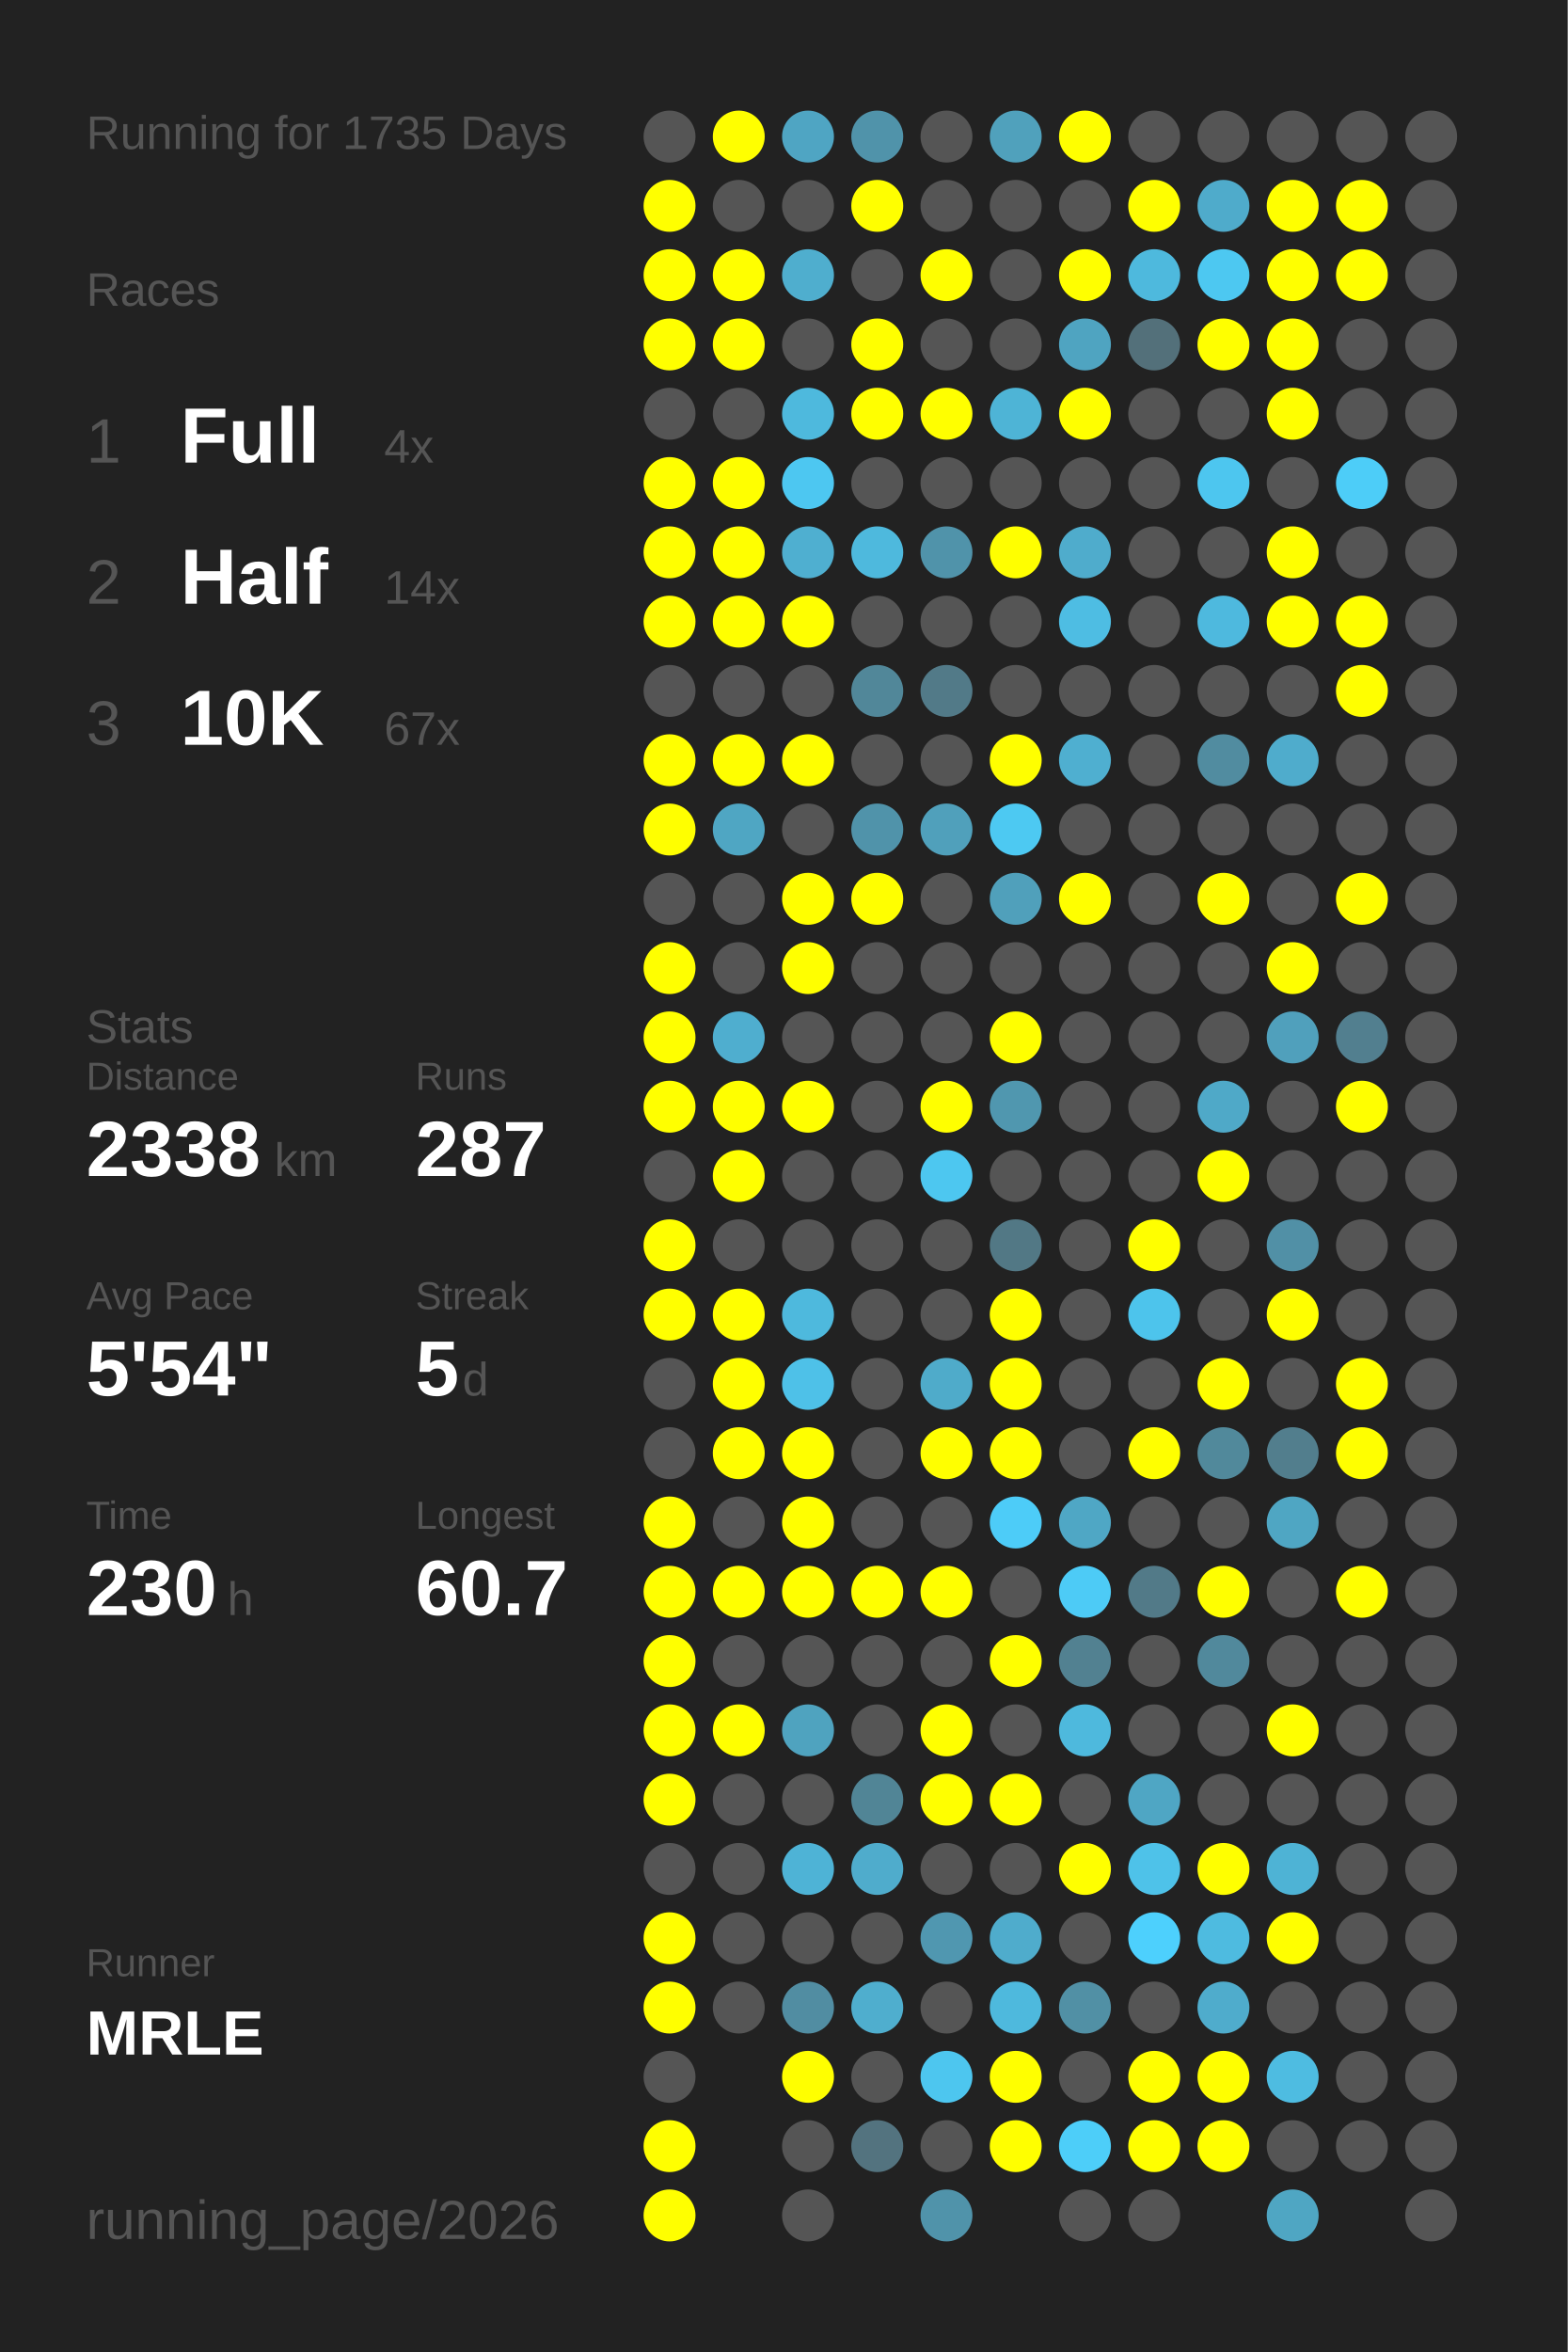
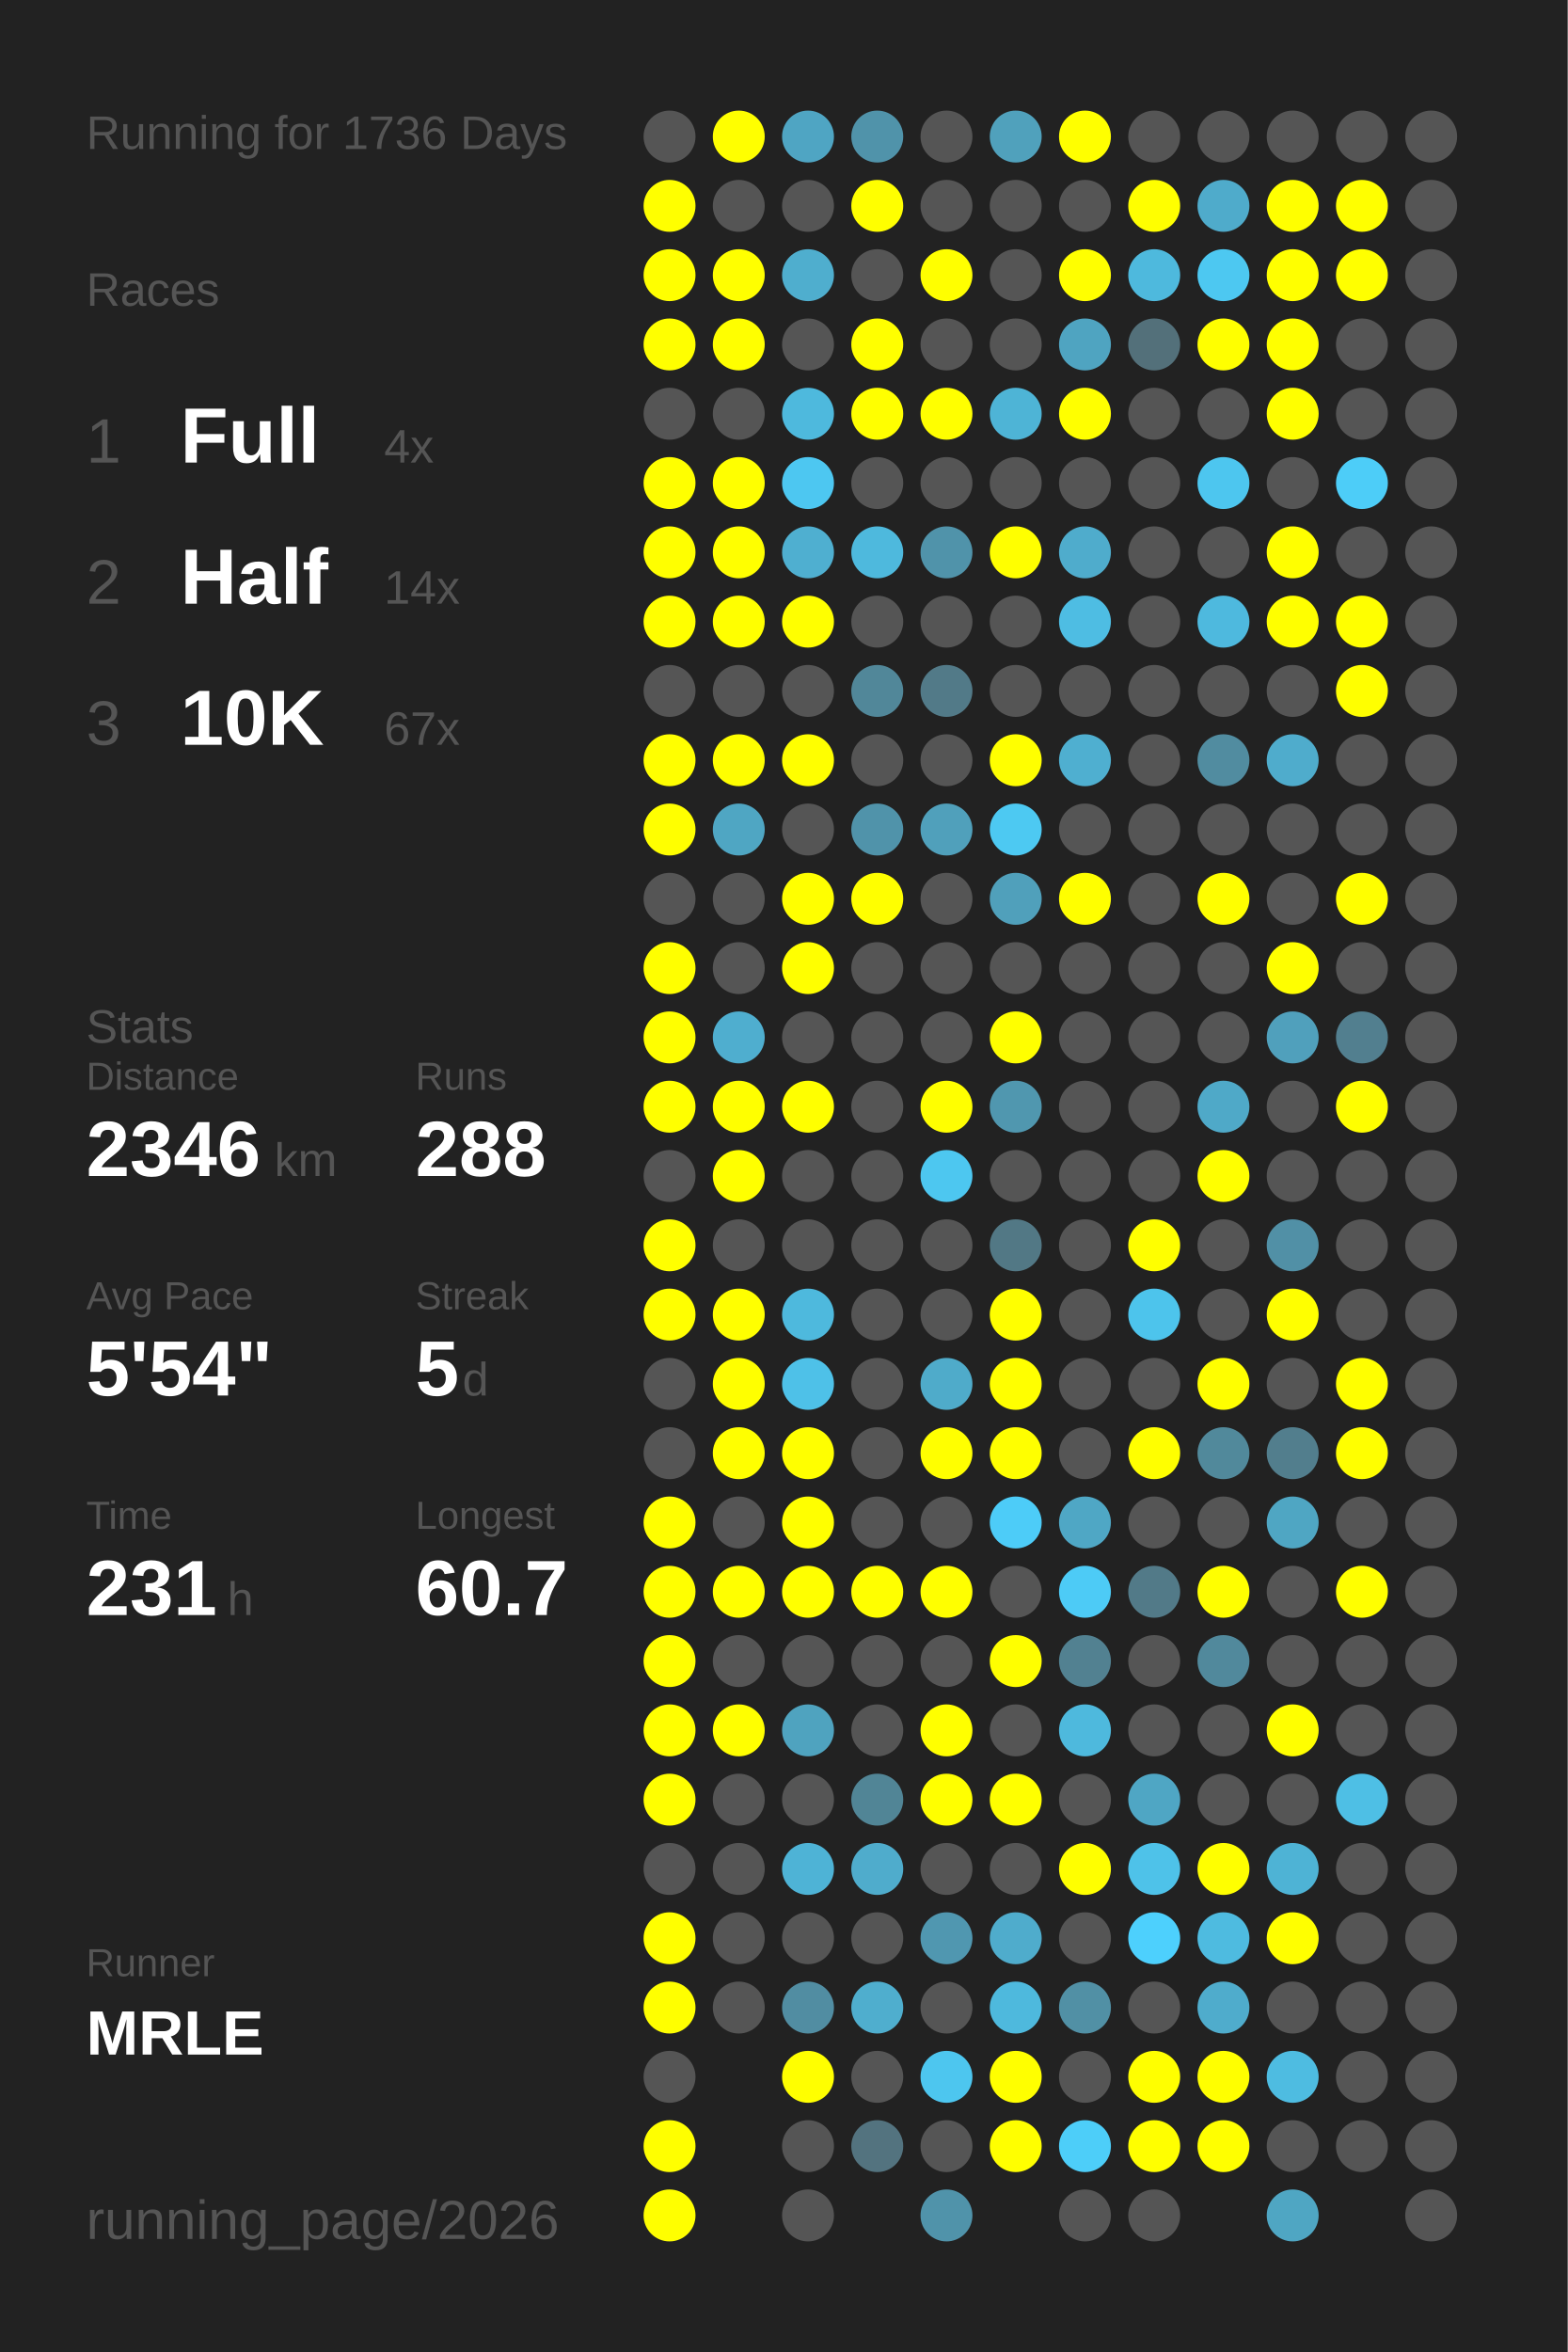
<svg xmlns="http://www.w3.org/2000/svg" baseProfile="full" height="300mm" version="1.1" viewBox="0,0,200,300" width="200mm">
  <defs />
  <rect fill="#222222" height="300" width="200" x="0" y="0" />
-   <text fill="#555555" style="font-size:6px; font-family:Arial;" x="11" y="19">Running for 1735 Days</text>
+   <text fill="#555555" style="font-size:6px; font-family:Arial;" x="11" y="19">Running for 1736 Days</text>
  <text fill="#555555" style="font-size:6px; font-family:Arial;" x="11" y="39">Races</text>
  <text fill="#555555" style="font-size:8px; font-family:Arial;" x="11" y="59">1</text>
  <text fill="#FFFFFF" style="font-size:10px; font-family:Arial; font-weight:bold;" x="23" y="59">Full</text>
  <text fill="#555555" style="font-size:6px; font-family:Arial;" x="49" y="59">4x</text>
  <text fill="#555555" style="font-size:8px; font-family:Arial;" x="11" y="77">2</text>
  <text fill="#FFFFFF" style="font-size:10px; font-family:Arial; font-weight:bold;" x="23" y="77">Half</text>
  <text fill="#555555" style="font-size:6px; font-family:Arial;" x="49" y="77">14x</text>
  <text fill="#555555" style="font-size:8px; font-family:Arial;" x="11" y="95">3</text>
  <text fill="#FFFFFF" style="font-size:10px; font-family:Arial; font-weight:bold;" x="23" y="95">10K</text>
  <text fill="#555555" style="font-size:6px; font-family:Arial;" x="49" y="95">67x</text>
  <text fill="#555555" style="font-size:6px; font-family:Arial;" x="11" y="133">Stats</text>
  <text fill="#555555" style="font-size:5px; font-family:Arial;" x="11" y="139">Distance</text>
-   <text fill="#FFFFFF" style="font-size:10px; font-family:Arial; font-weight:bold;" x="11" y="150">2338</text>
+   <text fill="#FFFFFF" style="font-size:10px; font-family:Arial; font-weight:bold;" x="11" y="150">2346</text>
  <text fill="#555555" style="font-size:6px; font-family:Arial;" x="35" y="150">km</text>
  <text fill="#555555" style="font-size:5px; font-family:Arial;" x="53" y="139">Runs</text>
-   <text fill="#FFFFFF" style="font-size:10px; font-family:Arial; font-weight:bold;" x="53" y="150">287</text>
+   <text fill="#FFFFFF" style="font-size:10px; font-family:Arial; font-weight:bold;" x="53" y="150">288</text>
  <text fill="#555555" style="font-size:5px; font-family:Arial;" x="11" y="167">Avg Pace</text>
  <text fill="#FFFFFF" style="font-size:10px; font-family:Arial; font-weight:bold;" x="11" y="178">5'54"</text>
  <text fill="#555555" style="font-size:5px; font-family:Arial;" x="53" y="167">Streak</text>
  <text fill="#FFFFFF" style="font-size:10px; font-family:Arial; font-weight:bold;" x="53" y="178">5</text>
  <text fill="#555555" style="font-size:6px; font-family:Arial;" x="59" y="178">d</text>
  <text fill="#555555" style="font-size:5px; font-family:Arial;" x="11" y="195">Time</text>
-   <text fill="#FFFFFF" style="font-size:10px; font-family:Arial; font-weight:bold;" x="11" y="206">230</text>
+   <text fill="#FFFFFF" style="font-size:10px; font-family:Arial; font-weight:bold;" x="11" y="206">231</text>
  <text fill="#555555" style="font-size:6px; font-family:Arial;" x="29" y="206">h</text>
  <text fill="#555555" style="font-size:5px; font-family:Arial;" x="53" y="195">Longest</text>
  <text fill="#FFFFFF" style="font-size:10px; font-family:Arial; font-weight:bold;" x="53" y="206">60.7</text>
  <text fill="#555555" style="font-size:5px; font-family:Arial;" x="11" y="252.065">Runner</text>
  <text fill="#FFFFFF" style="font-size:8px; font-family:Arial; font-weight:bold;" x="11" y="262.065">MRLE</text>
  <text fill="#555555" style="font-size:7px; font-family:Arial;" x="11" y="285.581">running_page/2026</text>
  <circle cx="85.417" cy="17.419" fill="#555555" r="3.312" />
  <circle cx="85.417" cy="26.258" fill="#FFFF00" r="3.312" />
  <circle cx="85.417" cy="35.097" fill="#FFFF00" r="3.312" />
  <circle cx="85.417" cy="43.935" fill="#FFFF00" r="3.312" />
  <circle cx="85.417" cy="52.774" fill="#555555" r="3.312" />
  <circle cx="85.417" cy="61.613" fill="#FFFF00" r="3.312" />
  <circle cx="85.417" cy="70.452" fill="#FFFF00" r="3.312" />
  <circle cx="85.417" cy="79.29" fill="#FFFF00" r="3.312" />
  <circle cx="85.417" cy="88.129" fill="#555555" r="3.312" />
  <circle cx="85.417" cy="96.968" fill="#FFFF00" r="3.312" />
  <circle cx="85.417" cy="105.806" fill="#FFFF00" r="3.312" />
  <circle cx="85.417" cy="114.645" fill="#555555" r="3.312" />
  <circle cx="85.417" cy="123.484" fill="#FFFF00" r="3.312" />
  <circle cx="85.417" cy="132.323" fill="#FFFF00" r="3.312" />
  <circle cx="85.417" cy="141.161" fill="#FFFF00" r="3.312" />
  <circle cx="85.417" cy="150" fill="#555555" r="3.312" />
  <circle cx="85.417" cy="158.839" fill="#FFFF00" r="3.312" />
  <circle cx="85.417" cy="167.677" fill="#FFFF00" r="3.312" />
  <circle cx="85.417" cy="176.516" fill="#555555" r="3.312" />
  <circle cx="85.417" cy="185.355" fill="#555555" r="3.312" />
  <circle cx="85.417" cy="194.194" fill="#FFFF00" r="3.312" />
  <circle cx="85.417" cy="203.032" fill="#FFFF00" r="3.312" />
  <circle cx="85.417" cy="211.871" fill="#FFFF00" r="3.312" />
  <circle cx="85.417" cy="220.71" fill="#FFFF00" r="3.312" />
  <circle cx="85.417" cy="229.548" fill="#FFFF00" r="3.312" />
  <circle cx="85.417" cy="238.387" fill="#555555" r="3.312" />
  <circle cx="85.417" cy="247.226" fill="#FFFF00" r="3.312" />
  <circle cx="85.417" cy="256.065" fill="#FFFF00" r="3.312" />
  <circle cx="85.417" cy="264.903" fill="#555555" r="3.312" />
  <circle cx="85.417" cy="273.742" fill="#FFFF00" r="3.312" />
  <circle cx="85.417" cy="282.581" fill="#FFFF00" r="3.312" />
  <circle cx="94.25" cy="17.419" fill="#FFFF00" r="3.312" />
  <circle cx="94.25" cy="26.258" fill="#555555" r="3.312" />
  <circle cx="94.25" cy="35.097" fill="#FFFF00" r="3.312" />
  <circle cx="94.25" cy="43.935" fill="#FFFF00" r="3.312" />
  <circle cx="94.25" cy="52.774" fill="#555555" r="3.312" />
  <circle cx="94.25" cy="61.613" fill="#FFFF00" r="3.312" />
  <circle cx="94.25" cy="70.452" fill="#FFFF00" r="3.312" />
  <circle cx="94.25" cy="79.29" fill="#FFFF00" r="3.312" />
  <circle cx="94.25" cy="88.129" fill="#555555" r="3.312" />
  <circle cx="94.25" cy="96.968" fill="#FFFF00" r="3.312" />
  <circle cx="94.25" cy="105.806" fill="#4fa6c3" r="3.312" />
  <circle cx="94.25" cy="114.645" fill="#555555" r="3.312" />
  <circle cx="94.25" cy="123.484" fill="#555555" r="3.312" />
  <circle cx="94.25" cy="132.323" fill="#4faecf" r="3.312" />
  <circle cx="94.25" cy="141.161" fill="#FFFF00" r="3.312" />
  <circle cx="94.25" cy="150" fill="#FFFF00" r="3.312" />
  <circle cx="94.25" cy="158.839" fill="#555555" r="3.312" />
  <circle cx="94.25" cy="167.677" fill="#FFFF00" r="3.312" />
  <circle cx="94.25" cy="176.516" fill="#FFFF00" r="3.312" />
  <circle cx="94.25" cy="185.355" fill="#FFFF00" r="3.312" />
  <circle cx="94.25" cy="194.194" fill="#555555" r="3.312" />
  <circle cx="94.25" cy="203.032" fill="#FFFF00" r="3.312" />
  <circle cx="94.25" cy="211.871" fill="#555555" r="3.312" />
  <circle cx="94.25" cy="220.71" fill="#FFFF00" r="3.312" />
  <circle cx="94.25" cy="229.548" fill="#555555" r="3.312" />
  <circle cx="94.25" cy="238.387" fill="#555555" r="3.312" />
  <circle cx="94.25" cy="247.226" fill="#555555" r="3.312" />
  <circle cx="94.25" cy="256.065" fill="#555555" r="3.312" />
  <circle cx="103.083" cy="17.419" fill="#4fa5c3" r="3.312" />
  <circle cx="103.083" cy="26.258" fill="#555555" r="3.312" />
  <circle cx="103.083" cy="35.097" fill="#4faece" r="3.312" />
  <circle cx="103.083" cy="43.935" fill="#555555" r="3.312" />
  <circle cx="103.083" cy="52.774" fill="#4eb9dd" r="3.312" />
  <circle cx="103.083" cy="61.613" fill="#4dc7f1" r="3.312" />
  <circle cx="103.083" cy="70.452" fill="#4fafd0" r="3.312" />
  <circle cx="103.083" cy="79.29" fill="#FFFF00" r="3.312" />
  <circle cx="103.083" cy="88.129" fill="#555555" r="3.312" />
  <circle cx="103.083" cy="96.968" fill="#FFFF00" r="3.312" />
  <circle cx="103.083" cy="105.806" fill="#555555" r="3.312" />
  <circle cx="103.083" cy="114.645" fill="#FFFF00" r="3.312" />
  <circle cx="103.083" cy="123.484" fill="#FFFF00" r="3.312" />
  <circle cx="103.083" cy="132.323" fill="#555555" r="3.312" />
  <circle cx="103.083" cy="141.161" fill="#FFFF00" r="3.312" />
  <circle cx="103.083" cy="150" fill="#555555" r="3.312" />
  <circle cx="103.083" cy="158.839" fill="#555555" r="3.312" />
  <circle cx="103.083" cy="167.677" fill="#4eb9dd" r="3.312" />
  <circle cx="103.083" cy="176.516" fill="#4ec1e8" r="3.312" />
  <circle cx="103.083" cy="185.355" fill="#FFFF00" r="3.312" />
  <circle cx="103.083" cy="194.194" fill="#FFFF00" r="3.312" />
  <circle cx="103.083" cy="203.032" fill="#FFFF00" r="3.312" />
  <circle cx="103.083" cy="211.871" fill="#555555" r="3.312" />
  <circle cx="103.083" cy="220.71" fill="#4fa3bf" r="3.312" />
  <circle cx="103.083" cy="229.548" fill="#555555" r="3.312" />
  <circle cx="103.083" cy="238.387" fill="#4eb3d6" r="3.312" />
  <circle cx="103.083" cy="247.226" fill="#555555" r="3.312" />
  <circle cx="103.083" cy="256.065" fill="#518da2" r="3.312" />
  <circle cx="103.083" cy="264.903" fill="#FFFF00" r="3.312" />
  <circle cx="103.083" cy="273.742" fill="#555555" r="3.312" />
  <circle cx="103.083" cy="282.581" fill="#555555" r="3.312" />
  <circle cx="111.917" cy="17.419" fill="#5093aa" r="3.312" />
  <circle cx="111.917" cy="26.258" fill="#FFFF00" r="3.312" />
  <circle cx="111.917" cy="35.097" fill="#555555" r="3.312" />
  <circle cx="111.917" cy="43.935" fill="#FFFF00" r="3.312" />
  <circle cx="111.917" cy="52.774" fill="#FFFF00" r="3.312" />
  <circle cx="111.917" cy="61.613" fill="#555555" r="3.312" />
  <circle cx="111.917" cy="70.452" fill="#4eb9dd" r="3.312" />
  <circle cx="111.917" cy="79.29" fill="#555555" r="3.312" />
  <circle cx="111.917" cy="88.129" fill="#518799" r="3.312" />
  <circle cx="111.917" cy="96.968" fill="#555555" r="3.312" />
  <circle cx="111.917" cy="105.806" fill="#5093aa" r="3.312" />
  <circle cx="111.917" cy="114.645" fill="#FFFF00" r="3.312" />
  <circle cx="111.917" cy="123.484" fill="#555555" r="3.312" />
  <circle cx="111.917" cy="132.323" fill="#555555" r="3.312" />
  <circle cx="111.917" cy="141.161" fill="#555555" r="3.312" />
  <circle cx="111.917" cy="150" fill="#555555" r="3.312" />
  <circle cx="111.917" cy="158.839" fill="#555555" r="3.312" />
  <circle cx="111.917" cy="167.677" fill="#555555" r="3.312" />
  <circle cx="111.917" cy="176.516" fill="#555555" r="3.312" />
  <circle cx="111.917" cy="185.355" fill="#555555" r="3.312" />
  <circle cx="111.917" cy="194.194" fill="#555555" r="3.312" />
  <circle cx="111.917" cy="203.032" fill="#FFFF00" r="3.312" />
  <circle cx="111.917" cy="211.871" fill="#555555" r="3.312" />
  <circle cx="111.917" cy="220.71" fill="#555555" r="3.312" />
  <circle cx="111.917" cy="229.548" fill="#518596" r="3.312" />
  <circle cx="111.917" cy="238.387" fill="#4faccc" r="3.312" />
  <circle cx="111.917" cy="247.226" fill="#555555" r="3.312" />
  <circle cx="111.917" cy="256.065" fill="#4faece" r="3.312" />
  <circle cx="111.917" cy="264.903" fill="#555555" r="3.312" />
  <circle cx="111.917" cy="273.742" fill="#53737f" r="3.312" />
  <circle cx="120.75" cy="17.419" fill="#555555" r="3.312" />
  <circle cx="120.75" cy="26.258" fill="#555555" r="3.312" />
  <circle cx="120.75" cy="35.097" fill="#FFFF00" r="3.312" />
  <circle cx="120.75" cy="43.935" fill="#555555" r="3.312" />
  <circle cx="120.75" cy="52.774" fill="#FFFF00" r="3.312" />
  <circle cx="120.75" cy="61.613" fill="#555555" r="3.312" />
  <circle cx="120.75" cy="70.452" fill="#5093aa" r="3.312" />
  <circle cx="120.75" cy="79.29" fill="#555555" r="3.312" />
  <circle cx="120.75" cy="88.129" fill="#527a88" r="3.312" />
  <circle cx="120.75" cy="96.968" fill="#555555" r="3.312" />
  <circle cx="120.75" cy="105.806" fill="#50a0bb" r="3.312" />
  <circle cx="120.75" cy="114.645" fill="#555555" r="3.312" />
  <circle cx="120.75" cy="123.484" fill="#555555" r="3.312" />
  <circle cx="120.75" cy="132.323" fill="#555555" r="3.312" />
  <circle cx="120.75" cy="141.161" fill="#FFFF00" r="3.312" />
  <circle cx="120.75" cy="150" fill="#4dc7f0" r="3.312" />
  <circle cx="120.75" cy="158.839" fill="#555555" r="3.312" />
  <circle cx="120.75" cy="167.677" fill="#555555" r="3.312" />
  <circle cx="120.75" cy="176.516" fill="#4fabca" r="3.312" />
  <circle cx="120.75" cy="185.355" fill="#FFFF00" r="3.312" />
  <circle cx="120.75" cy="194.194" fill="#555555" r="3.312" />
  <circle cx="120.75" cy="203.032" fill="#FFFF00" r="3.312" />
  <circle cx="120.75" cy="211.871" fill="#555555" r="3.312" />
  <circle cx="120.75" cy="220.71" fill="#FFFF00" r="3.312" />
  <circle cx="120.75" cy="229.548" fill="#FFFF00" r="3.312" />
  <circle cx="120.75" cy="238.387" fill="#555555" r="3.312" />
  <circle cx="120.75" cy="247.226" fill="#5097b0" r="3.312" />
  <circle cx="120.75" cy="256.065" fill="#555555" r="3.312" />
  <circle cx="120.75" cy="264.903" fill="#4dc6ef" r="3.312" />
  <circle cx="120.75" cy="273.742" fill="#555555" r="3.312" />
  <circle cx="120.75" cy="282.581" fill="#5093aa" r="3.312" />
  <circle cx="129.583" cy="17.419" fill="#50a1bc" r="3.312" />
  <circle cx="129.583" cy="26.258" fill="#555555" r="3.312" />
  <circle cx="129.583" cy="35.097" fill="#555555" r="3.312" />
  <circle cx="129.583" cy="43.935" fill="#555555" r="3.312" />
  <circle cx="129.583" cy="52.774" fill="#4eb4d6" r="3.312" />
  <circle cx="129.583" cy="61.613" fill="#555555" r="3.312" />
  <circle cx="129.583" cy="70.452" fill="#FFFF00" r="3.312" />
  <circle cx="129.583" cy="79.29" fill="#555555" r="3.312" />
  <circle cx="129.583" cy="88.129" fill="#555555" r="3.312" />
  <circle cx="129.583" cy="96.968" fill="#FFFF00" r="3.312" />
  <circle cx="129.583" cy="105.806" fill="#4dc9f2" r="3.312" />
  <circle cx="129.583" cy="114.645" fill="#50a0bb" r="3.312" />
  <circle cx="129.583" cy="123.484" fill="#555555" r="3.312" />
  <circle cx="129.583" cy="132.323" fill="#FFFF00" r="3.312" />
  <circle cx="129.583" cy="141.161" fill="#5097af" r="3.312" />
  <circle cx="129.583" cy="150" fill="#555555" r="3.312" />
  <circle cx="129.583" cy="158.839" fill="#527885" r="3.312" />
  <circle cx="129.583" cy="167.677" fill="#FFFF00" r="3.312" />
  <circle cx="129.583" cy="176.516" fill="#FFFF00" r="3.312" />
  <circle cx="129.583" cy="185.355" fill="#FFFF00" r="3.312" />
  <circle cx="129.583" cy="194.194" fill="#4dccf8" r="3.312" />
  <circle cx="129.583" cy="203.032" fill="#555555" r="3.312" />
  <circle cx="129.583" cy="211.871" fill="#FFFF00" r="3.312" />
  <circle cx="129.583" cy="220.71" fill="#555555" r="3.312" />
  <circle cx="129.583" cy="229.548" fill="#FFFF00" r="3.312" />
  <circle cx="129.583" cy="238.387" fill="#555555" r="3.312" />
  <circle cx="129.583" cy="247.226" fill="#4faccc" r="3.312" />
  <circle cx="129.583" cy="256.065" fill="#4eb9dd" r="3.312" />
  <circle cx="129.583" cy="264.903" fill="#FFFF00" r="3.312" />
  <circle cx="129.583" cy="273.742" fill="#FFFF00" r="3.312" />
  <circle cx="138.417" cy="17.419" fill="#FFFF00" r="3.312" />
  <circle cx="138.417" cy="26.258" fill="#555555" r="3.312" />
  <circle cx="138.417" cy="35.097" fill="#FFFF00" r="3.312" />
  <circle cx="138.417" cy="43.935" fill="#4fa4c1" r="3.312" />
  <circle cx="138.417" cy="52.774" fill="#FFFF00" r="3.312" />
  <circle cx="138.417" cy="61.613" fill="#555555" r="3.312" />
  <circle cx="138.417" cy="70.452" fill="#4faccc" r="3.312" />
  <circle cx="138.417" cy="79.29" fill="#4ebde3" r="3.312" />
  <circle cx="138.417" cy="88.129" fill="#555555" r="3.312" />
  <circle cx="138.417" cy="96.968" fill="#4fafd0" r="3.312" />
  <circle cx="138.417" cy="105.806" fill="#555555" r="3.312" />
  <circle cx="138.417" cy="114.645" fill="#FFFF00" r="3.312" />
  <circle cx="138.417" cy="123.484" fill="#555555" r="3.312" />
  <circle cx="138.417" cy="132.323" fill="#555555" r="3.312" />
  <circle cx="138.417" cy="141.161" fill="#555555" r="3.312" />
  <circle cx="138.417" cy="150" fill="#555555" r="3.312" />
  <circle cx="138.417" cy="158.839" fill="#555555" r="3.312" />
  <circle cx="138.417" cy="167.677" fill="#555555" r="3.312" />
  <circle cx="138.417" cy="176.516" fill="#555555" r="3.312" />
  <circle cx="138.417" cy="185.355" fill="#555555" r="3.312" />
  <circle cx="138.417" cy="194.194" fill="#4fa7c5" r="3.312" />
  <circle cx="138.417" cy="203.032" fill="#4dcbf6" r="3.312" />
  <circle cx="138.417" cy="211.871" fill="#528191" r="3.312" />
  <circle cx="138.417" cy="220.71" fill="#4eb9dd" r="3.312" />
  <circle cx="138.417" cy="229.548" fill="#555555" r="3.312" />
  <circle cx="138.417" cy="238.387" fill="#FFFF00" r="3.312" />
  <circle cx="138.417" cy="247.226" fill="#555555" r="3.312" />
  <circle cx="138.417" cy="256.065" fill="#5190a5" r="3.312" />
  <circle cx="138.417" cy="264.903" fill="#555555" r="3.312" />
  <circle cx="138.417" cy="273.742" fill="#4dcef9" r="3.312" />
  <circle cx="138.417" cy="282.581" fill="#555555" r="3.312" />
  <circle cx="147.25" cy="17.419" fill="#555555" r="3.312" />
  <circle cx="147.25" cy="26.258" fill="#FFFF00" r="3.312" />
  <circle cx="147.25" cy="35.097" fill="#4eb9dd" r="3.312" />
  <circle cx="147.25" cy="43.935" fill="#53707a" r="3.312" />
  <circle cx="147.25" cy="52.774" fill="#555555" r="3.312" />
  <circle cx="147.25" cy="61.613" fill="#555555" r="3.312" />
  <circle cx="147.25" cy="70.452" fill="#555555" r="3.312" />
  <circle cx="147.25" cy="79.29" fill="#555555" r="3.312" />
  <circle cx="147.25" cy="88.129" fill="#555555" r="3.312" />
  <circle cx="147.25" cy="96.968" fill="#555555" r="3.312" />
  <circle cx="147.25" cy="105.806" fill="#555555" r="3.312" />
  <circle cx="147.25" cy="114.645" fill="#555555" r="3.312" />
  <circle cx="147.25" cy="123.484" fill="#555555" r="3.312" />
  <circle cx="147.25" cy="132.323" fill="#555555" r="3.312" />
  <circle cx="147.25" cy="141.161" fill="#555555" r="3.312" />
  <circle cx="147.25" cy="150" fill="#555555" r="3.312" />
  <circle cx="147.25" cy="158.839" fill="#FFFF00" r="3.312" />
  <circle cx="147.25" cy="167.677" fill="#4dc4ec" r="3.312" />
  <circle cx="147.25" cy="176.516" fill="#555555" r="3.312" />
  <circle cx="147.25" cy="185.355" fill="#FFFF00" r="3.312" />
  <circle cx="147.25" cy="194.194" fill="#555555" r="3.312" />
  <circle cx="147.25" cy="203.032" fill="#527a88" r="3.312" />
  <circle cx="147.25" cy="211.871" fill="#555555" r="3.312" />
  <circle cx="147.25" cy="220.71" fill="#555555" r="3.312" />
  <circle cx="147.25" cy="229.548" fill="#4fa6c4" r="3.312" />
  <circle cx="147.25" cy="238.387" fill="#4ec2e9" r="3.312" />
  <circle cx="147.25" cy="247.226" fill="#4dd0fd" r="3.312" />
  <circle cx="147.25" cy="256.065" fill="#555555" r="3.312" />
  <circle cx="147.25" cy="264.903" fill="#FFFF00" r="3.312" />
  <circle cx="147.25" cy="273.742" fill="#FFFF00" r="3.312" />
  <circle cx="147.25" cy="282.581" fill="#555555" r="3.312" />
  <circle cx="156.083" cy="17.419" fill="#555555" r="3.312" />
  <circle cx="156.083" cy="26.258" fill="#4fabcb" r="3.312" />
  <circle cx="156.083" cy="35.097" fill="#4dc8f1" r="3.312" />
  <circle cx="156.083" cy="43.935" fill="#FFFF00" r="3.312" />
  <circle cx="156.083" cy="52.774" fill="#555555" r="3.312" />
  <circle cx="156.083" cy="61.613" fill="#4dc6ef" r="3.312" />
  <circle cx="156.083" cy="70.452" fill="#555555" r="3.312" />
  <circle cx="156.083" cy="79.29" fill="#4eb9de" r="3.312" />
  <circle cx="156.083" cy="88.129" fill="#555555" r="3.312" />
  <circle cx="156.083" cy="96.968" fill="#518ca0" r="3.312" />
  <circle cx="156.083" cy="105.806" fill="#555555" r="3.312" />
  <circle cx="156.083" cy="114.645" fill="#FFFF00" r="3.312" />
  <circle cx="156.083" cy="123.484" fill="#555555" r="3.312" />
  <circle cx="156.083" cy="132.323" fill="#555555" r="3.312" />
  <circle cx="156.083" cy="141.161" fill="#4fa9c8" r="3.312" />
  <circle cx="156.083" cy="150" fill="#FFFF00" r="3.312" />
  <circle cx="156.083" cy="158.839" fill="#555555" r="3.312" />
  <circle cx="156.083" cy="167.677" fill="#555555" r="3.312" />
  <circle cx="156.083" cy="176.516" fill="#FFFF00" r="3.312" />
  <circle cx="156.083" cy="185.355" fill="#51899b" r="3.312" />
  <circle cx="156.083" cy="194.194" fill="#555555" r="3.312" />
  <circle cx="156.083" cy="203.032" fill="#FFFF00" r="3.312" />
  <circle cx="156.083" cy="211.871" fill="#51899c" r="3.312" />
  <circle cx="156.083" cy="220.71" fill="#555555" r="3.312" />
  <circle cx="156.083" cy="229.548" fill="#555555" r="3.312" />
  <circle cx="156.083" cy="238.387" fill="#FFFF00" r="3.312" />
  <circle cx="156.083" cy="247.226" fill="#4ebbe0" r="3.312" />
  <circle cx="156.083" cy="256.065" fill="#4faccc" r="3.312" />
  <circle cx="156.083" cy="264.903" fill="#FFFF00" r="3.312" />
  <circle cx="156.083" cy="273.742" fill="#FFFF00" r="3.312" />
  <circle cx="164.917" cy="17.419" fill="#555555" r="3.312" />
  <circle cx="164.917" cy="26.258" fill="#FFFF00" r="3.312" />
  <circle cx="164.917" cy="35.097" fill="#FFFF00" r="3.312" />
  <circle cx="164.917" cy="43.935" fill="#FFFF00" r="3.312" />
  <circle cx="164.917" cy="52.774" fill="#FFFF00" r="3.312" />
  <circle cx="164.917" cy="61.613" fill="#555555" r="3.312" />
  <circle cx="164.917" cy="70.452" fill="#FFFF00" r="3.312" />
  <circle cx="164.917" cy="79.29" fill="#FFFF00" r="3.312" />
  <circle cx="164.917" cy="88.129" fill="#555555" r="3.312" />
  <circle cx="164.917" cy="96.968" fill="#4faccc" r="3.312" />
  <circle cx="164.917" cy="105.806" fill="#555555" r="3.312" />
  <circle cx="164.917" cy="114.645" fill="#555555" r="3.312" />
  <circle cx="164.917" cy="123.484" fill="#FFFF00" r="3.312" />
  <circle cx="164.917" cy="132.323" fill="#50a0bc" r="3.312" />
  <circle cx="164.917" cy="141.161" fill="#555555" r="3.312" />
  <circle cx="164.917" cy="150" fill="#555555" r="3.312" />
  <circle cx="164.917" cy="158.839" fill="#5190a6" r="3.312" />
  <circle cx="164.917" cy="167.677" fill="#FFFF00" r="3.312" />
  <circle cx="164.917" cy="176.516" fill="#555555" r="3.312" />
  <circle cx="164.917" cy="185.355" fill="#527e8d" r="3.312" />
  <circle cx="164.917" cy="194.194" fill="#4fa6c3" r="3.312" />
  <circle cx="164.917" cy="203.032" fill="#555555" r="3.312" />
  <circle cx="164.917" cy="211.871" fill="#555555" r="3.312" />
  <circle cx="164.917" cy="220.71" fill="#FFFF00" r="3.312" />
  <circle cx="164.917" cy="229.548" fill="#555555" r="3.312" />
  <circle cx="164.917" cy="238.387" fill="#4eb3d5" r="3.312" />
  <circle cx="164.917" cy="247.226" fill="#FFFF00" r="3.312" />
  <circle cx="164.917" cy="256.065" fill="#555555" r="3.312" />
  <circle cx="164.917" cy="264.903" fill="#4ebce1" r="3.312" />
  <circle cx="164.917" cy="273.742" fill="#555555" r="3.312" />
  <circle cx="164.917" cy="282.581" fill="#4fa6c3" r="3.312" />
  <circle cx="173.75" cy="17.419" fill="#555555" r="3.312" />
  <circle cx="173.75" cy="26.258" fill="#FFFF00" r="3.312" />
  <circle cx="173.75" cy="35.097" fill="#FFFF00" r="3.312" />
  <circle cx="173.75" cy="43.935" fill="#555555" r="3.312" />
  <circle cx="173.75" cy="52.774" fill="#555555" r="3.312" />
  <circle cx="173.75" cy="61.613" fill="#4dcdf8" r="3.312" />
  <circle cx="173.75" cy="70.452" fill="#555555" r="3.312" />
  <circle cx="173.75" cy="79.29" fill="#FFFF00" r="3.312" />
  <circle cx="173.75" cy="88.129" fill="#FFFF00" r="3.312" />
  <circle cx="173.75" cy="96.968" fill="#555555" r="3.312" />
  <circle cx="173.75" cy="105.806" fill="#555555" r="3.312" />
  <circle cx="173.75" cy="114.645" fill="#FFFF00" r="3.312" />
  <circle cx="173.75" cy="123.484" fill="#555555" r="3.312" />
  <circle cx="173.75" cy="132.323" fill="#527f8f" r="3.312" />
  <circle cx="173.75" cy="141.161" fill="#FFFF00" r="3.312" />
  <circle cx="173.75" cy="150" fill="#555555" r="3.312" />
  <circle cx="173.75" cy="158.839" fill="#555555" r="3.312" />
  <circle cx="173.75" cy="167.677" fill="#555555" r="3.312" />
  <circle cx="173.75" cy="176.516" fill="#FFFF00" r="3.312" />
  <circle cx="173.75" cy="185.355" fill="#FFFF00" r="3.312" />
  <circle cx="173.75" cy="194.194" fill="#555555" r="3.312" />
  <circle cx="173.75" cy="203.032" fill="#FFFF00" r="3.312" />
  <circle cx="173.75" cy="211.871" fill="#555555" r="3.312" />
  <circle cx="173.75" cy="220.71" fill="#555555" r="3.312" />
-   <circle cx="173.75" cy="229.548" fill="#555555" r="3.312" />
+   <circle cx="173.75" cy="229.548" fill="#4ebfe5" r="3.312" />
  <circle cx="173.75" cy="238.387" fill="#555555" r="3.312" />
  <circle cx="173.75" cy="247.226" fill="#555555" r="3.312" />
  <circle cx="173.75" cy="256.065" fill="#555555" r="3.312" />
  <circle cx="173.75" cy="264.903" fill="#555555" r="3.312" />
  <circle cx="173.75" cy="273.742" fill="#555555" r="3.312" />
  <circle cx="182.583" cy="17.419" fill="#555555" r="3.312" />
  <circle cx="182.583" cy="26.258" fill="#555555" r="3.312" />
  <circle cx="182.583" cy="35.097" fill="#555555" r="3.312" />
  <circle cx="182.583" cy="43.935" fill="#555555" r="3.312" />
  <circle cx="182.583" cy="52.774" fill="#555555" r="3.312" />
  <circle cx="182.583" cy="61.613" fill="#555555" r="3.312" />
  <circle cx="182.583" cy="70.452" fill="#555555" r="3.312" />
  <circle cx="182.583" cy="79.29" fill="#555555" r="3.312" />
  <circle cx="182.583" cy="88.129" fill="#555555" r="3.312" />
  <circle cx="182.583" cy="96.968" fill="#555555" r="3.312" />
  <circle cx="182.583" cy="105.806" fill="#555555" r="3.312" />
  <circle cx="182.583" cy="114.645" fill="#555555" r="3.312" />
  <circle cx="182.583" cy="123.484" fill="#555555" r="3.312" />
  <circle cx="182.583" cy="132.323" fill="#555555" r="3.312" />
  <circle cx="182.583" cy="141.161" fill="#555555" r="3.312" />
  <circle cx="182.583" cy="150" fill="#555555" r="3.312" />
  <circle cx="182.583" cy="158.839" fill="#555555" r="3.312" />
  <circle cx="182.583" cy="167.677" fill="#555555" r="3.312" />
  <circle cx="182.583" cy="176.516" fill="#555555" r="3.312" />
  <circle cx="182.583" cy="185.355" fill="#555555" r="3.312" />
  <circle cx="182.583" cy="194.194" fill="#555555" r="3.312" />
  <circle cx="182.583" cy="203.032" fill="#555555" r="3.312" />
  <circle cx="182.583" cy="211.871" fill="#555555" r="3.312" />
  <circle cx="182.583" cy="220.71" fill="#555555" r="3.312" />
  <circle cx="182.583" cy="229.548" fill="#555555" r="3.312" />
  <circle cx="182.583" cy="238.387" fill="#555555" r="3.312" />
  <circle cx="182.583" cy="247.226" fill="#555555" r="3.312" />
  <circle cx="182.583" cy="256.065" fill="#555555" r="3.312" />
  <circle cx="182.583" cy="264.903" fill="#555555" r="3.312" />
  <circle cx="182.583" cy="273.742" fill="#555555" r="3.312" />
  <circle cx="182.583" cy="282.581" fill="#555555" r="3.312" />
</svg>
